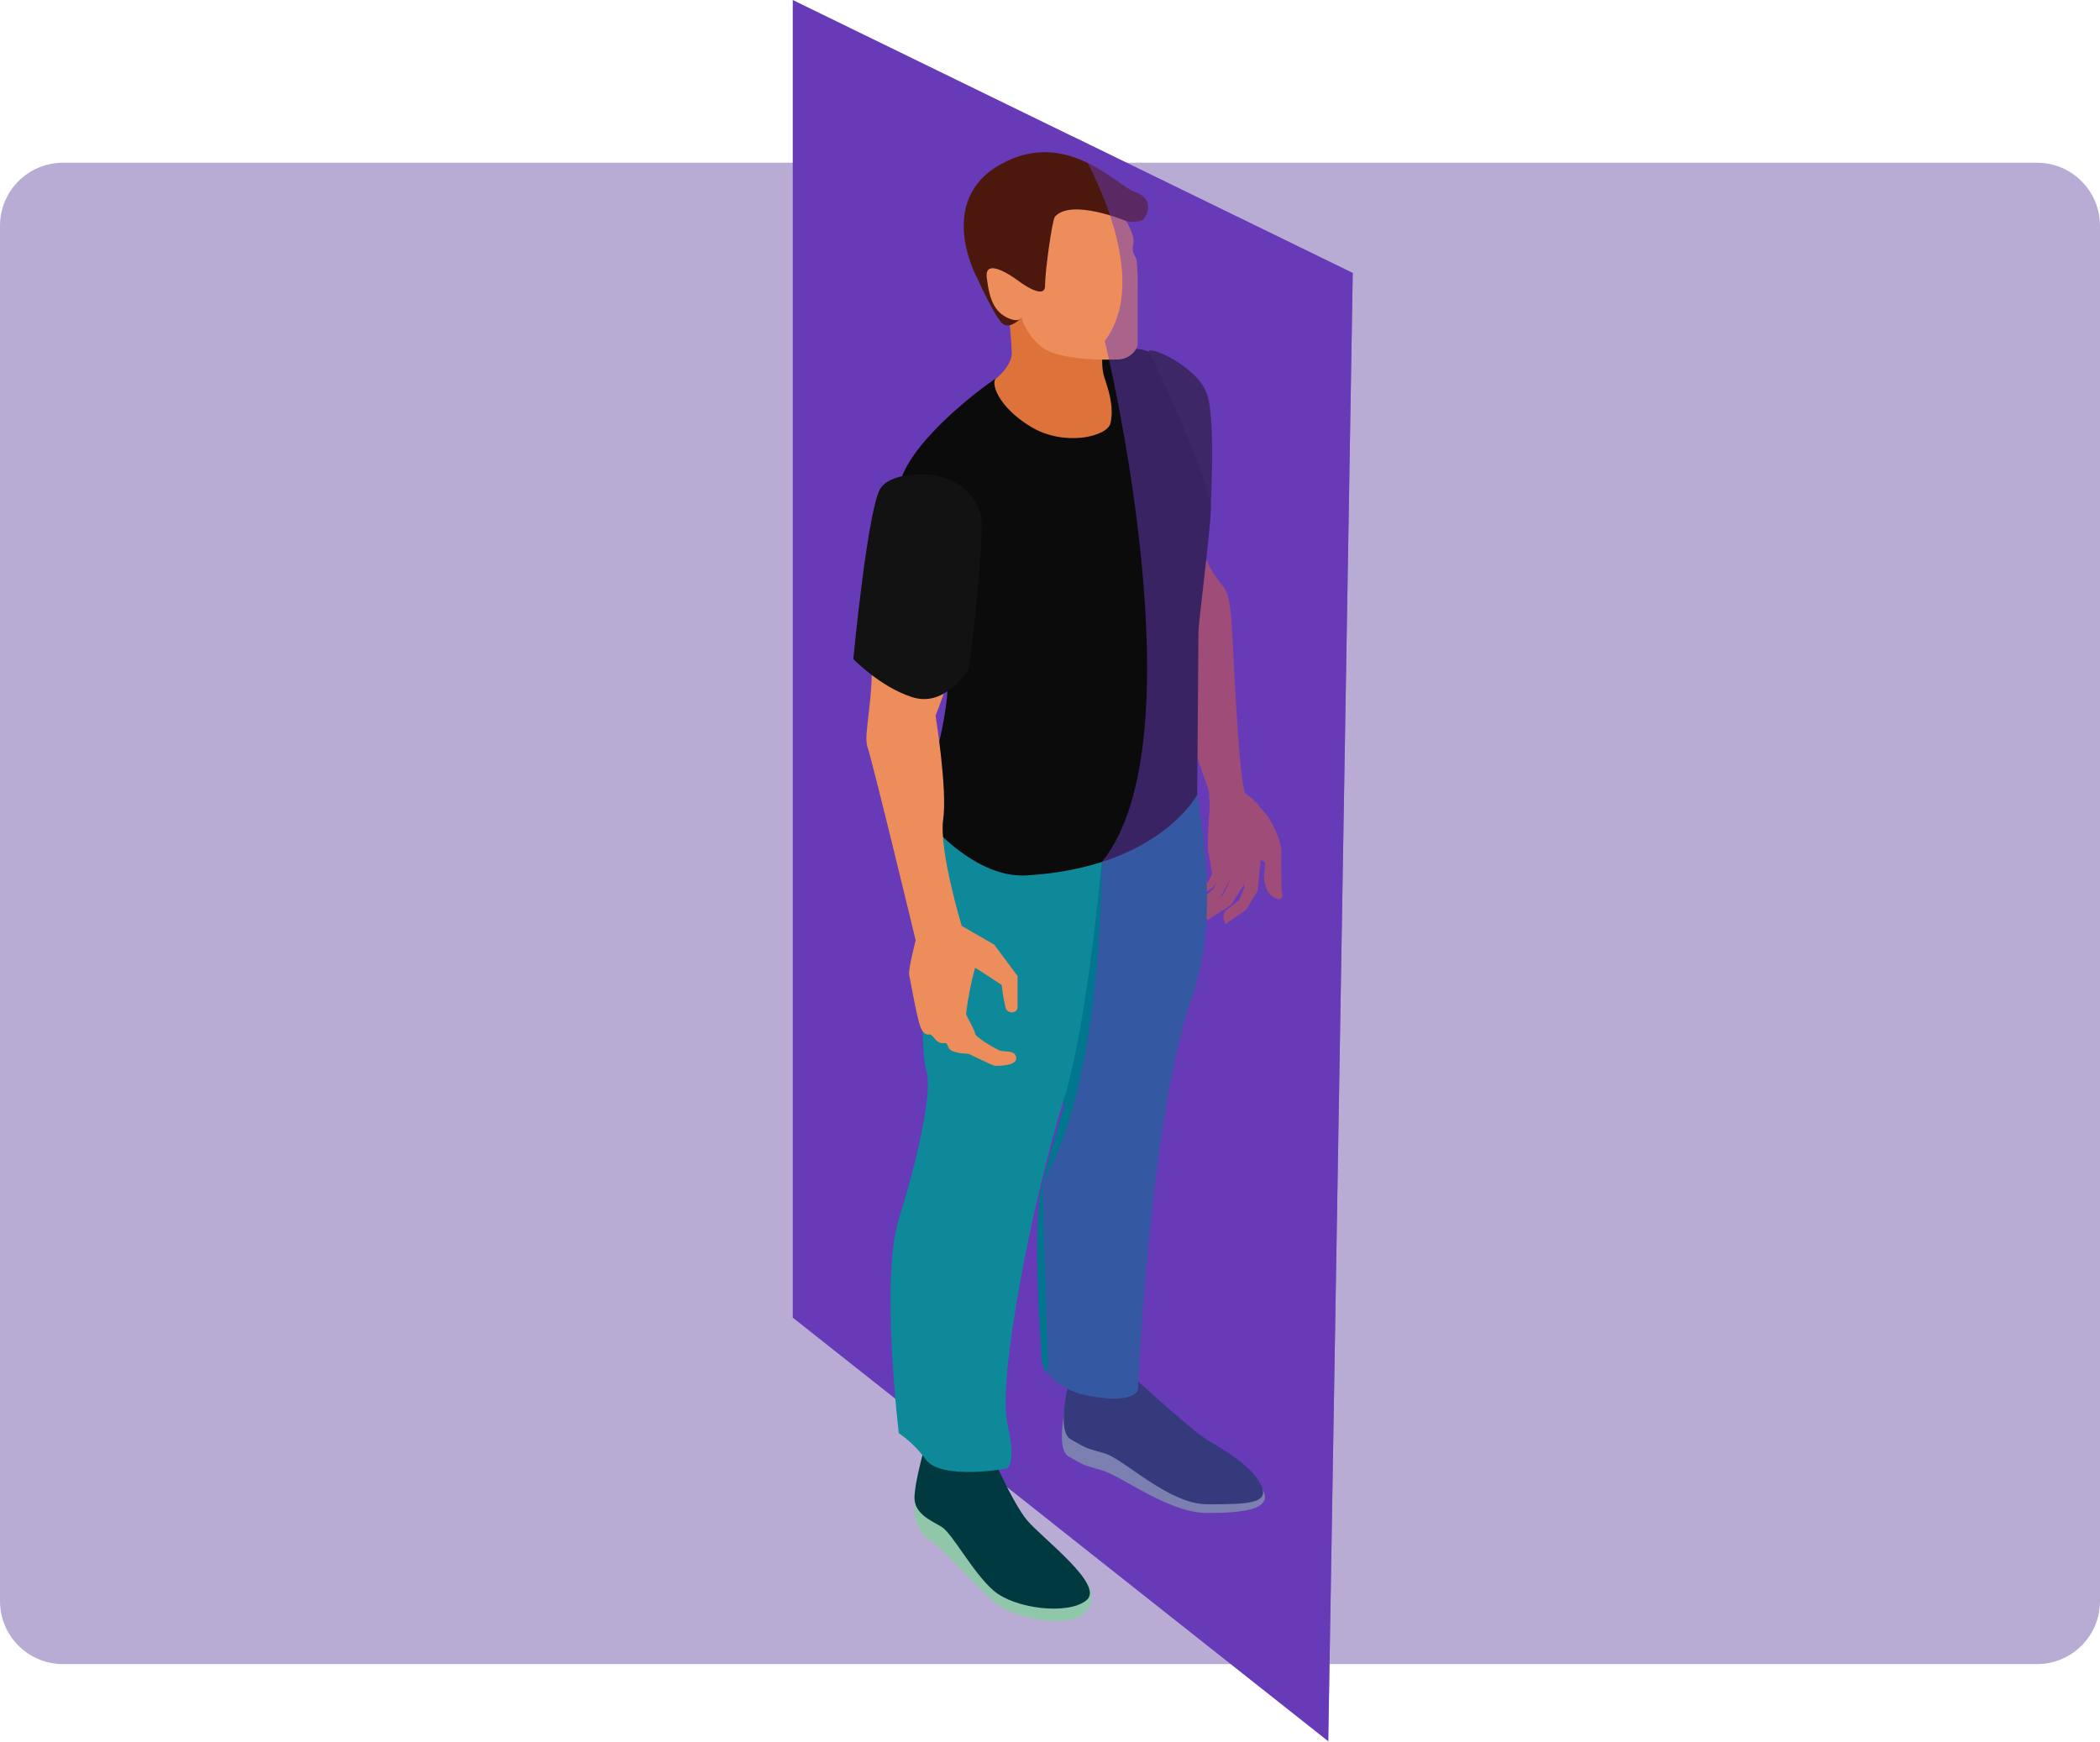
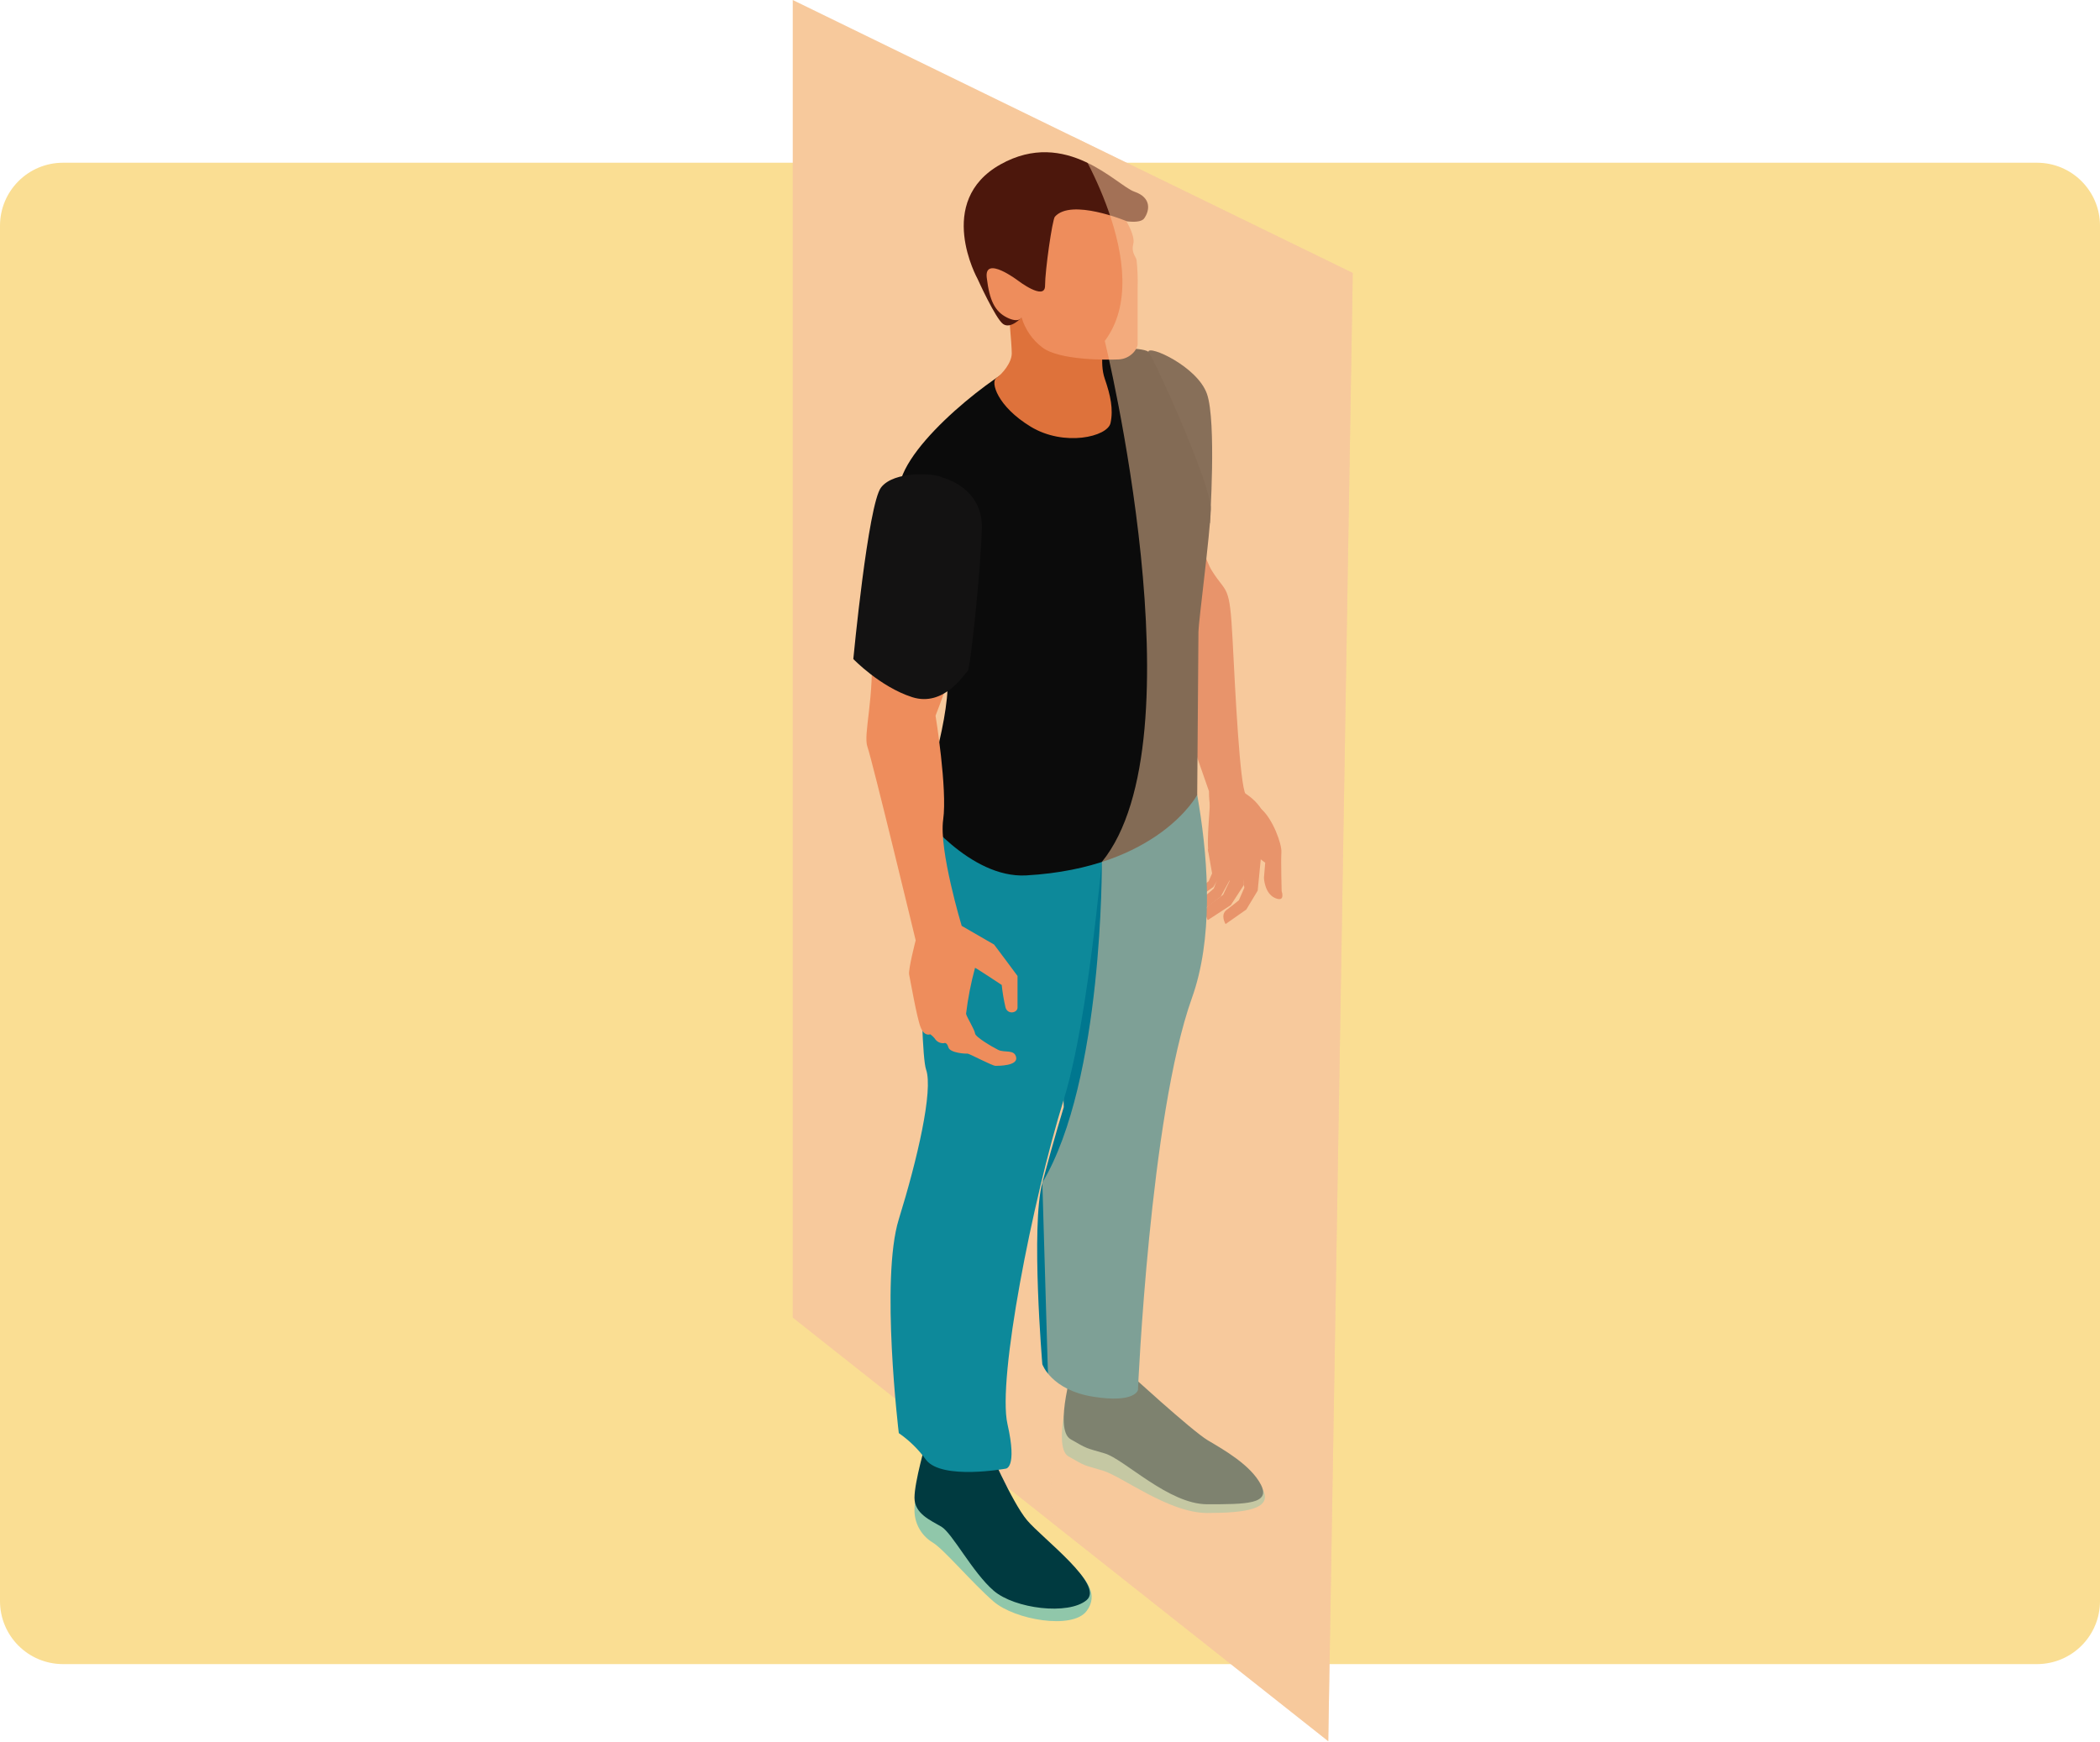
- <svg xmlns="http://www.w3.org/2000/svg" width="400" height="331.683" viewBox="0 0 400 331.683">
+ <svg xmlns="http://www.w3.org/2000/svg" id="Grupo_1079135" data-name="Grupo 1079135" width="400" height="331.683" viewBox="0 0 400 331.683">
  <defs>
    <clipPath id="clip-path">
-       <rect id="Rectángulo_374753" data-name="Rectángulo 374753" width="400" height="331.683" fill="#d1bcff" />
+       <rect id="Rectángulo_374753" data-name="Rectángulo 374753" width="400" height="331.683" fill="none" />
    </clipPath>
    <clipPath id="clip-path-3">
      <rect id="Rectángulo_374750" data-name="Rectángulo 374750" width="129.914" height="313.128" transform="translate(134.086 0)" fill="none" />
-     </clipPath>
-     <clipPath id="clip-path-4">
-       <rect id="Rectángulo_374752" data-name="Rectángulo 374752" width="400" height="331.683" fill="none" />
    </clipPath>
    <clipPath id="clip-path-5">
      <rect id="Rectángulo_374751" data-name="Rectángulo 374751" width="59.129" height="305.683" transform="translate(198.538 26)" fill="none" />
    </clipPath>
  </defs>
-   <g id="Grupo_1079170" data-name="Grupo 1079170" transform="translate(-600 -4193.329)">
-     <g id="Grupo_1079135" data-name="Grupo 1079135" transform="translate(600 4193.329)">
-       <g id="Grupo_1079134" data-name="Grupo 1079134" clip-path="url(#clip-path)">
-         <g id="Grupo_1079126" data-name="Grupo 1079126">
-           <g id="Grupo_1079125" data-name="Grupo 1079125" clip-path="url(#clip-path)">
-             <path id="Trazado_842204" data-name="Trazado 842204" d="M12,31H388a12,12,0,0,1,12,12V305a12,12,0,0,1-12,12H12A12,12,0,0,1,0,305V43A12,12,0,0,1,12,31" fill="#b8acd5" />
-             <path id="Trazado_842205" data-name="Trazado 842205" d="M257.667,52,151,0V251l102,80.683Z" fill="#673ab7" />
-           </g>
-         </g>
-         <g id="Grupo_1079128" data-name="Grupo 1079128">
-           <g id="Grupo_1079127" data-name="Grupo 1079127" clip-path="url(#clip-path-3)">
-             <path id="Trazado_842206" data-name="Trazado 842206" d="M216.69,70.883s2.041-2.476,2.041-3.861,9.337,2.766,11.17,8.023.551,24.635.551,24.635-6.192,1.655-10.066-1.116-3.7-27.679-3.7-27.679" fill="#131212" />
-             <path id="Trazado_842207" data-name="Trazado 842207" d="M216.928,80.924l10.1,11.828s1.078,11.62,3.861,16.047,3.335,2.271,3.887,13.032,1.384,27.525,2.49,29.516c.111.2.257.473.426.8-1.879,1.981-4.123,3.677-6.145,5.448-.11.1-.223.193-.335.289-.208-1.426-.41-2.875-.584-3.5a18.453,18.453,0,0,1-.348-3.663s-13.487-38.562-15.458-45.513,2.106-24.278,2.106-24.278" fill="#d85e38" />
-             <path id="Trazado_842208" data-name="Trazado 842208" d="M235.288,150.148s4.32,1.584,5.718,5.5-1.35,8.52-1.35,8.52-3.769,2.586-9.153-1.17c-.942-.657-.045-8.147-.045-10.337,0-3.433,4.83-2.514,4.83-2.514" fill="#d85e38" />
-             <path id="Trazado_842209" data-name="Trazado 842209" d="M239.047,163.495l1.215-.992-.7,7.152-2.172,3.606-3.947,2.766s-1.087-1.726.209-2.706,2.326-1.831,2.326-1.831l1.036-2.383-.669-5.023Z" fill="#d85e38" />
-             <path id="Trazado_842210" data-name="Trazado 842210" d="M236.6,161.874l.33,6.71-2.489,3.835-4.389,2.858s-1.115-1.913.329-2.93,2.592-1.9,2.592-1.9l1.211-2.55-.542-5.479Z" fill="#d85e38" />
-             <path id="Trazado_842211" data-name="Trazado 842211" d="M233.625,161.984l.7,5.5-1.807,3.314-3.428,2.632s-1.042-1.5.082-2.432,2.013-1.731,2.013-1.731l.835-2.176-.794-4.476Z" fill="#d85e38" />
-             <path id="Trazado_842212" data-name="Trazado 842212" d="M232.15,162.854l.321,3.861-1.362,2.259-2.473,1.734s-.681-1.08.131-1.695,1.459-1.149,1.459-1.149l.65-1.493-.827-4.7Z" fill="#d85e38" />
-             <path id="Trazado_842213" data-name="Trazado 842213" d="M244.124,169.764s-.157-5.781-.05-7.4-1.659-6.364-3.812-8.231-5.836-.913-5.288,3.505c.342,2.757,6.02,6.7,6.02,6.7l-.242,2.882s.092,2.969,2.123,3.85,1.249-1.312,1.249-1.312" fill="#d85e38" />
-             <path id="Trazado_842214" data-name="Trazado 842214" d="M214.3,262.562s12.726,11.679,15.77,13.478,8.523,3.969,10.46,7.7-3.266,4.471-10.6,4.471-16.189-6.986-19.925-8.089-3.167-.78-6.5-2.7,1.1-16.324,1.1-16.324Z" fill="#90c7aa" />
-             <path id="Trazado_842215" data-name="Trazado 842215" d="M214.3,260.9s12.726,11.679,15.77,13.478,8.162,4.7,10.1,8.439-2.9,3.734-10.236,3.734-15.769-8.576-19.505-9.683-3.167-.778-6.5-2.7.687-14.73.687-14.73Z" fill="#003a40" />
-             <path id="Trazado_842216" data-name="Trazado 842216" d="M223.711,133.573s11.343,34.121,3.319,56.547-10.278,74.663-10.278,74.663-.508,2.559-8.531,1.279-9.683-6.184-9.683-6.184-2.213-26.282,0-34.595,4.08-14.385,4.08-14.385l-1.87-68.554Z" fill="#00778f" />
-             <path id="Trazado_842217" data-name="Trazado 842217" d="M188.022,277.286s4.7,10.928,7.608,14.387,15.909,9.13,11.343,15.216c-2.709,3.613-13.7,1.659-17.706-1.8s-9.531-10.019-11.6-11.243a7.156,7.156,0,0,1-3.473-6.463c0-3.043,2.212-10.652,2.212-10.652Z" fill="#90c7aa" />
-             <path id="Trazado_842218" data-name="Trazado 842218" d="M188.022,275.211s4.7,10.928,7.608,14.387,14.8,12.311,11.343,15.216-13.7,1.659-17.706-1.8-7.885-10.968-9.96-12.192-5.118-2.47-5.118-5.515,2.212-10.653,2.212-10.653Z" fill="#003a40" />
-             <path id="Trazado_842219" data-name="Trazado 842219" d="M211.539,144s-2.907,46.081-8.924,65.473-12.657,53.274-10.72,61.785-.343,8.513-.343,8.513-12.107,2.213-15.151-1.66A21.375,21.375,0,0,0,171.2,273s-3.541-29.33,0-40.741,6.584-24.575,5.2-28.5-1.318-47.475.066-51.453S211.537,144,211.537,144" fill="#0d899a" />
-             <path id="Trazado_842220" data-name="Trazado 842220" d="M208.494,66.193s9.268-.138,10.236.827,12.035,25.315,11.9,30.018-2.352,21.54-2.352,23.289-.238,31.093-.238,31.093-7.371,13.9-32.546,15.337c-10.847.622-20.334-12.173-20.334-12.173s5.62-16.62,5.343-24.988-7.972-27.3-9.217-35.185,16.6-22,22.825-25.038,14.387-3.182,14.387-3.182" fill="#0b0b0b" />
-             <path id="Trazado_842221" data-name="Trazado 842221" d="M210.43,64.949s-1.1,4.011,0,7.193,1.66,5.81,1.1,8.439-8.853,4.565-15.217.691-7.679-8.5-6.54-9.268,2.942-2.9,2.942-4.7-.692-8.991-.692-8.991Z" fill="#de723b" />
-             <path id="Trazado_842222" data-name="Trazado 842222" d="M211.755,41.6s-1.432,3.922-7.2,5.706-4.044,9.026-6.434,9.441-7.054-2.318-7.054-2.318l3.528,6.049s-2.074,2.282-3.528,1.244-4.871-8.61-4.871-8.61-8.2-14.732,4.358-21.785,22.2,4.044,25.522,5.187,2.9,3.631,1.867,5.083-6.18,0-6.18,0" fill="#4c170c" />
-             <path id="Trazado_842223" data-name="Trazado 842223" d="M214.526,42.116s1.747,2.808,1.335,4.364.414,2.283.622,3.009a38.574,38.574,0,0,1,.208,5.4V65.57c0,.911-1.349,2.8-3.631,2.9s-11.306.194-14.524-2.289a11.039,11.039,0,0,1-3.942-5.7s-.519,1.141-2.8,0-3.319-3.217-3.839-7.573,5.914.518,5.914.518,5.188,3.982,5.188,1.006,1.391-12.593,1.871-13.145c3.108-3.553,13.605.823,13.605.823" fill="#ee8d5c" />
-             <path id="Trazado_842224" data-name="Trazado 842224" d="M183.559,98.562s1.073,16.6-.691,23.551a131.894,131.894,0,0,1-4.668,14.213s2.282,14.006,1.452,19.815,3.527,20.231,3.527,20.231,6.1,3.511,6.173,3.562,4.462,5.983,4.462,5.983v6.017c0,1.038-1.868,1.4-2.283,0a33.906,33.906,0,0,1-.726-4.305s-4.928-3.268-5.083-3.268a61.043,61.043,0,0,0-1.712,8.767c.157.677,1.66,3.061,1.712,3.734s3.217,2.534,4.412,3.135,3.113-.178,3.424,1.431-3.319,1.609-3.942,1.609-5.084-2.39-5.343-2.335-3.32-.1-3.632-1.195-.834-.787-.834-.787a1.875,1.875,0,0,1-1.6-.665,3.9,3.9,0,0,0-1.027-1.034s-1.1.521-1.831-1.347-1.971-9.078-2.179-10.012,1.245-6.537,1.245-6.537-8.3-34.392-9.181-36.831,1.4-9.284.726-19.453.2-28.271,5.263-31.123,11.582,2.7,12.339,6.847" fill="#ee8d5c" />
-             <path id="Trazado_842225" data-name="Trazado 842225" d="M179.42,90.932s7.806,1.821,7.6,9.706-2.178,26.767-2.7,27.182-4.461,6.951-10.583,4.98-11.2-7.262-11.2-7.262,2.806-29.466,5.287-32.682,10.226-2.715,11.6-1.925" fill="#131212" />
-           </g>
-         </g>
-         <g id="Grupo_1079133" data-name="Grupo 1079133">
-           <g id="Grupo_1079132" data-name="Grupo 1079132" clip-path="url(#clip-path-4)">
-             <g id="Grupo_1079131" data-name="Grupo 1079131" opacity="0.51">
-               <g id="Grupo_1079130" data-name="Grupo 1079130">
-                 <g id="Grupo_1079129" data-name="Grupo 1079129" clip-path="url(#clip-path-5)">
-                   <path id="Trazado_842226" data-name="Trazado 842226" d="M257.667,52,204.334,26s16.3,25.36,6.1,38.949c0,0,18.5,75.824-.561,99.252,0,0,.312,41.607-11.331,61.083l1.9,64.824L253,331.683Z" fill="#673ab7" />
-                 </g>
-               </g>
+   <g id="Grupo_1079134" data-name="Grupo 1079134" clip-path="url(#clip-path)">
+     <g id="Grupo_1079126" data-name="Grupo 1079126">
+       <g id="Grupo_1079125" data-name="Grupo 1079125" clip-path="url(#clip-path)">
+         <path id="Trazado_842204" data-name="Trazado 842204" d="M12,31H388a12,12,0,0,1,12,12V305a12,12,0,0,1-12,12H12A12,12,0,0,1,0,305V43A12,12,0,0,1,12,31" fill="#fade93" />
+         <path id="Trazado_842205" data-name="Trazado 842205" d="M257.667,52,151,0V251l102,80.683Z" fill="#f7c99c" />
+       </g>
+     </g>
+     <g id="Grupo_1079128" data-name="Grupo 1079128">
+       <g id="Grupo_1079127" data-name="Grupo 1079127" clip-path="url(#clip-path-3)">
+         <path id="Trazado_842206" data-name="Trazado 842206" d="M216.69,70.883s2.041-2.476,2.041-3.861,9.337,2.766,11.17,8.023.551,24.635.551,24.635-6.192,1.655-10.066-1.116-3.7-27.679-3.7-27.679" fill="#131212" />
+         <path id="Trazado_842207" data-name="Trazado 842207" d="M216.928,80.924l10.1,11.828s1.078,11.62,3.861,16.047,3.335,2.271,3.887,13.032,1.384,27.525,2.49,29.516c.111.2.257.473.426.8-1.879,1.981-4.123,3.677-6.145,5.448-.11.1-.223.193-.335.289-.208-1.426-.41-2.875-.584-3.5a18.453,18.453,0,0,1-.348-3.663s-13.487-38.562-15.458-45.513,2.106-24.278,2.106-24.278" fill="#d85e38" />
+         <path id="Trazado_842208" data-name="Trazado 842208" d="M235.288,150.148s4.32,1.584,5.718,5.5-1.35,8.52-1.35,8.52-3.769,2.586-9.153-1.17c-.942-.657-.045-8.147-.045-10.337,0-3.433,4.83-2.514,4.83-2.514" fill="#d85e38" />
+         <path id="Trazado_842209" data-name="Trazado 842209" d="M239.047,163.495l1.215-.992-.7,7.152-2.172,3.606-3.947,2.766s-1.087-1.726.209-2.706,2.326-1.831,2.326-1.831l1.036-2.383-.669-5.023Z" fill="#d85e38" />
+         <path id="Trazado_842210" data-name="Trazado 842210" d="M236.6,161.874l.33,6.71-2.489,3.835-4.389,2.858s-1.115-1.913.329-2.93,2.592-1.9,2.592-1.9l1.211-2.55-.542-5.479Z" fill="#d85e38" />
+         <path id="Trazado_842211" data-name="Trazado 842211" d="M233.625,161.984l.7,5.5-1.807,3.314-3.428,2.632s-1.042-1.5.082-2.432,2.013-1.731,2.013-1.731l.835-2.176-.794-4.476Z" fill="#d85e38" />
+         <path id="Trazado_842212" data-name="Trazado 842212" d="M232.15,162.854l.321,3.861-1.362,2.259-2.473,1.734s-.681-1.08.131-1.695,1.459-1.149,1.459-1.149l.65-1.493-.827-4.7Z" fill="#d85e38" />
+         <path id="Trazado_842213" data-name="Trazado 842213" d="M244.124,169.764s-.157-5.781-.05-7.4-1.659-6.364-3.812-8.231-5.836-.913-5.288,3.505c.342,2.757,6.02,6.7,6.02,6.7l-.242,2.882s.092,2.969,2.123,3.85,1.249-1.312,1.249-1.312" fill="#d85e38" />
+         <path id="Trazado_842214" data-name="Trazado 842214" d="M214.3,262.562s12.726,11.679,15.77,13.478,8.523,3.969,10.46,7.7-3.266,4.471-10.6,4.471-16.189-6.986-19.925-8.089-3.167-.78-6.5-2.7,1.1-16.324,1.1-16.324Z" fill="#90c7aa" />
+         <path id="Trazado_842215" data-name="Trazado 842215" d="M214.3,260.9s12.726,11.679,15.77,13.478,8.162,4.7,10.1,8.439-2.9,3.734-10.236,3.734-15.769-8.576-19.505-9.683-3.167-.778-6.5-2.7.687-14.73.687-14.73Z" fill="#003a40" />
+         <path id="Trazado_842216" data-name="Trazado 842216" d="M223.711,133.573s11.343,34.121,3.319,56.547-10.278,74.663-10.278,74.663-.508,2.559-8.531,1.279-9.683-6.184-9.683-6.184-2.213-26.282,0-34.595,4.08-14.385,4.08-14.385l-1.87-68.554Z" fill="#00778f" />
+         <path id="Trazado_842217" data-name="Trazado 842217" d="M188.022,277.286s4.7,10.928,7.608,14.387,15.909,9.13,11.343,15.216c-2.709,3.613-13.7,1.659-17.706-1.8s-9.531-10.019-11.6-11.243a7.156,7.156,0,0,1-3.473-6.463c0-3.043,2.212-10.652,2.212-10.652Z" fill="#90c7aa" />
+         <path id="Trazado_842218" data-name="Trazado 842218" d="M188.022,275.211s4.7,10.928,7.608,14.387,14.8,12.311,11.343,15.216-13.7,1.659-17.706-1.8-7.885-10.968-9.96-12.192-5.118-2.47-5.118-5.515,2.212-10.653,2.212-10.653Z" fill="#003a40" />
+         <path id="Trazado_842219" data-name="Trazado 842219" d="M211.539,144s-2.907,46.081-8.924,65.473-12.657,53.274-10.72,61.785-.343,8.513-.343,8.513-12.107,2.213-15.151-1.66A21.375,21.375,0,0,0,171.2,273s-3.541-29.33,0-40.741,6.584-24.575,5.2-28.5-1.318-47.475.066-51.453S211.537,144,211.537,144" fill="#0d899a" />
+         <path id="Trazado_842220" data-name="Trazado 842220" d="M208.494,66.193s9.268-.138,10.236.827,12.035,25.315,11.9,30.018-2.352,21.54-2.352,23.289-.238,31.093-.238,31.093-7.371,13.9-32.546,15.337c-10.847.622-20.334-12.173-20.334-12.173s5.62-16.62,5.343-24.988-7.972-27.3-9.217-35.185,16.6-22,22.825-25.038,14.387-3.182,14.387-3.182" fill="#0b0b0b" />
+         <path id="Trazado_842221" data-name="Trazado 842221" d="M210.43,64.949s-1.1,4.011,0,7.193,1.66,5.81,1.1,8.439-8.853,4.565-15.217.691-7.679-8.5-6.54-9.268,2.942-2.9,2.942-4.7-.692-8.991-.692-8.991Z" fill="#de723b" />
+         <path id="Trazado_842222" data-name="Trazado 842222" d="M211.755,41.6s-1.432,3.922-7.2,5.706-4.044,9.026-6.434,9.441-7.054-2.318-7.054-2.318l3.528,6.049s-2.074,2.282-3.528,1.244-4.871-8.61-4.871-8.61-8.2-14.732,4.358-21.785,22.2,4.044,25.522,5.187,2.9,3.631,1.867,5.083-6.18,0-6.18,0" fill="#4c170c" />
+         <path id="Trazado_842223" data-name="Trazado 842223" d="M214.526,42.116s1.747,2.808,1.335,4.364.414,2.283.622,3.009a38.574,38.574,0,0,1,.208,5.4V65.57c0,.911-1.349,2.8-3.631,2.9s-11.306.194-14.524-2.289a11.039,11.039,0,0,1-3.942-5.7s-.519,1.141-2.8,0-3.319-3.217-3.839-7.573,5.914.518,5.914.518,5.188,3.982,5.188,1.006,1.391-12.593,1.871-13.145c3.108-3.553,13.605.823,13.605.823" fill="#ee8d5c" />
+         <path id="Trazado_842224" data-name="Trazado 842224" d="M183.559,98.562s1.073,16.6-.691,23.551a131.894,131.894,0,0,1-4.668,14.213s2.282,14.006,1.452,19.815,3.527,20.231,3.527,20.231,6.1,3.511,6.173,3.562,4.462,5.983,4.462,5.983v6.017c0,1.038-1.868,1.4-2.283,0a33.906,33.906,0,0,1-.726-4.305s-4.928-3.268-5.083-3.268a61.043,61.043,0,0,0-1.712,8.767c.157.677,1.66,3.061,1.712,3.734s3.217,2.534,4.412,3.135,3.113-.178,3.424,1.431-3.319,1.609-3.942,1.609-5.084-2.39-5.343-2.335-3.32-.1-3.632-1.195-.834-.787-.834-.787a1.875,1.875,0,0,1-1.6-.665,3.9,3.9,0,0,0-1.027-1.034s-1.1.521-1.831-1.347-1.971-9.078-2.179-10.012,1.245-6.537,1.245-6.537-8.3-34.392-9.181-36.831,1.4-9.284.726-19.453.2-28.271,5.263-31.123,11.582,2.7,12.339,6.847" fill="#ee8d5c" />
+         <path id="Trazado_842225" data-name="Trazado 842225" d="M179.42,90.932s7.806,1.821,7.6,9.706-2.178,26.767-2.7,27.182-4.461,6.951-10.583,4.98-11.2-7.262-11.2-7.262,2.806-29.466,5.287-32.682,10.226-2.715,11.6-1.925" fill="#131212" />
+       </g>
+     </g>
+     <g id="Grupo_1079133" data-name="Grupo 1079133">
+       <g id="Grupo_1079132" data-name="Grupo 1079132" clip-path="url(#clip-path)">
+         <g id="Grupo_1079131" data-name="Grupo 1079131" opacity="0.51">
+           <g id="Grupo_1079130" data-name="Grupo 1079130">
+             <g id="Grupo_1079129" data-name="Grupo 1079129" clip-path="url(#clip-path-5)">
+               <path id="Trazado_842226" data-name="Trazado 842226" d="M257.667,52,204.334,26s16.3,25.36,6.1,38.949c0,0,18.5,75.824-.561,99.252,0,0,.312,41.607-11.331,61.083l1.9,64.824L253,331.683Z" fill="#f7c99c" />
            </g>
          </g>
        </g>
      </g>
    </g>
  </g>
</svg>
